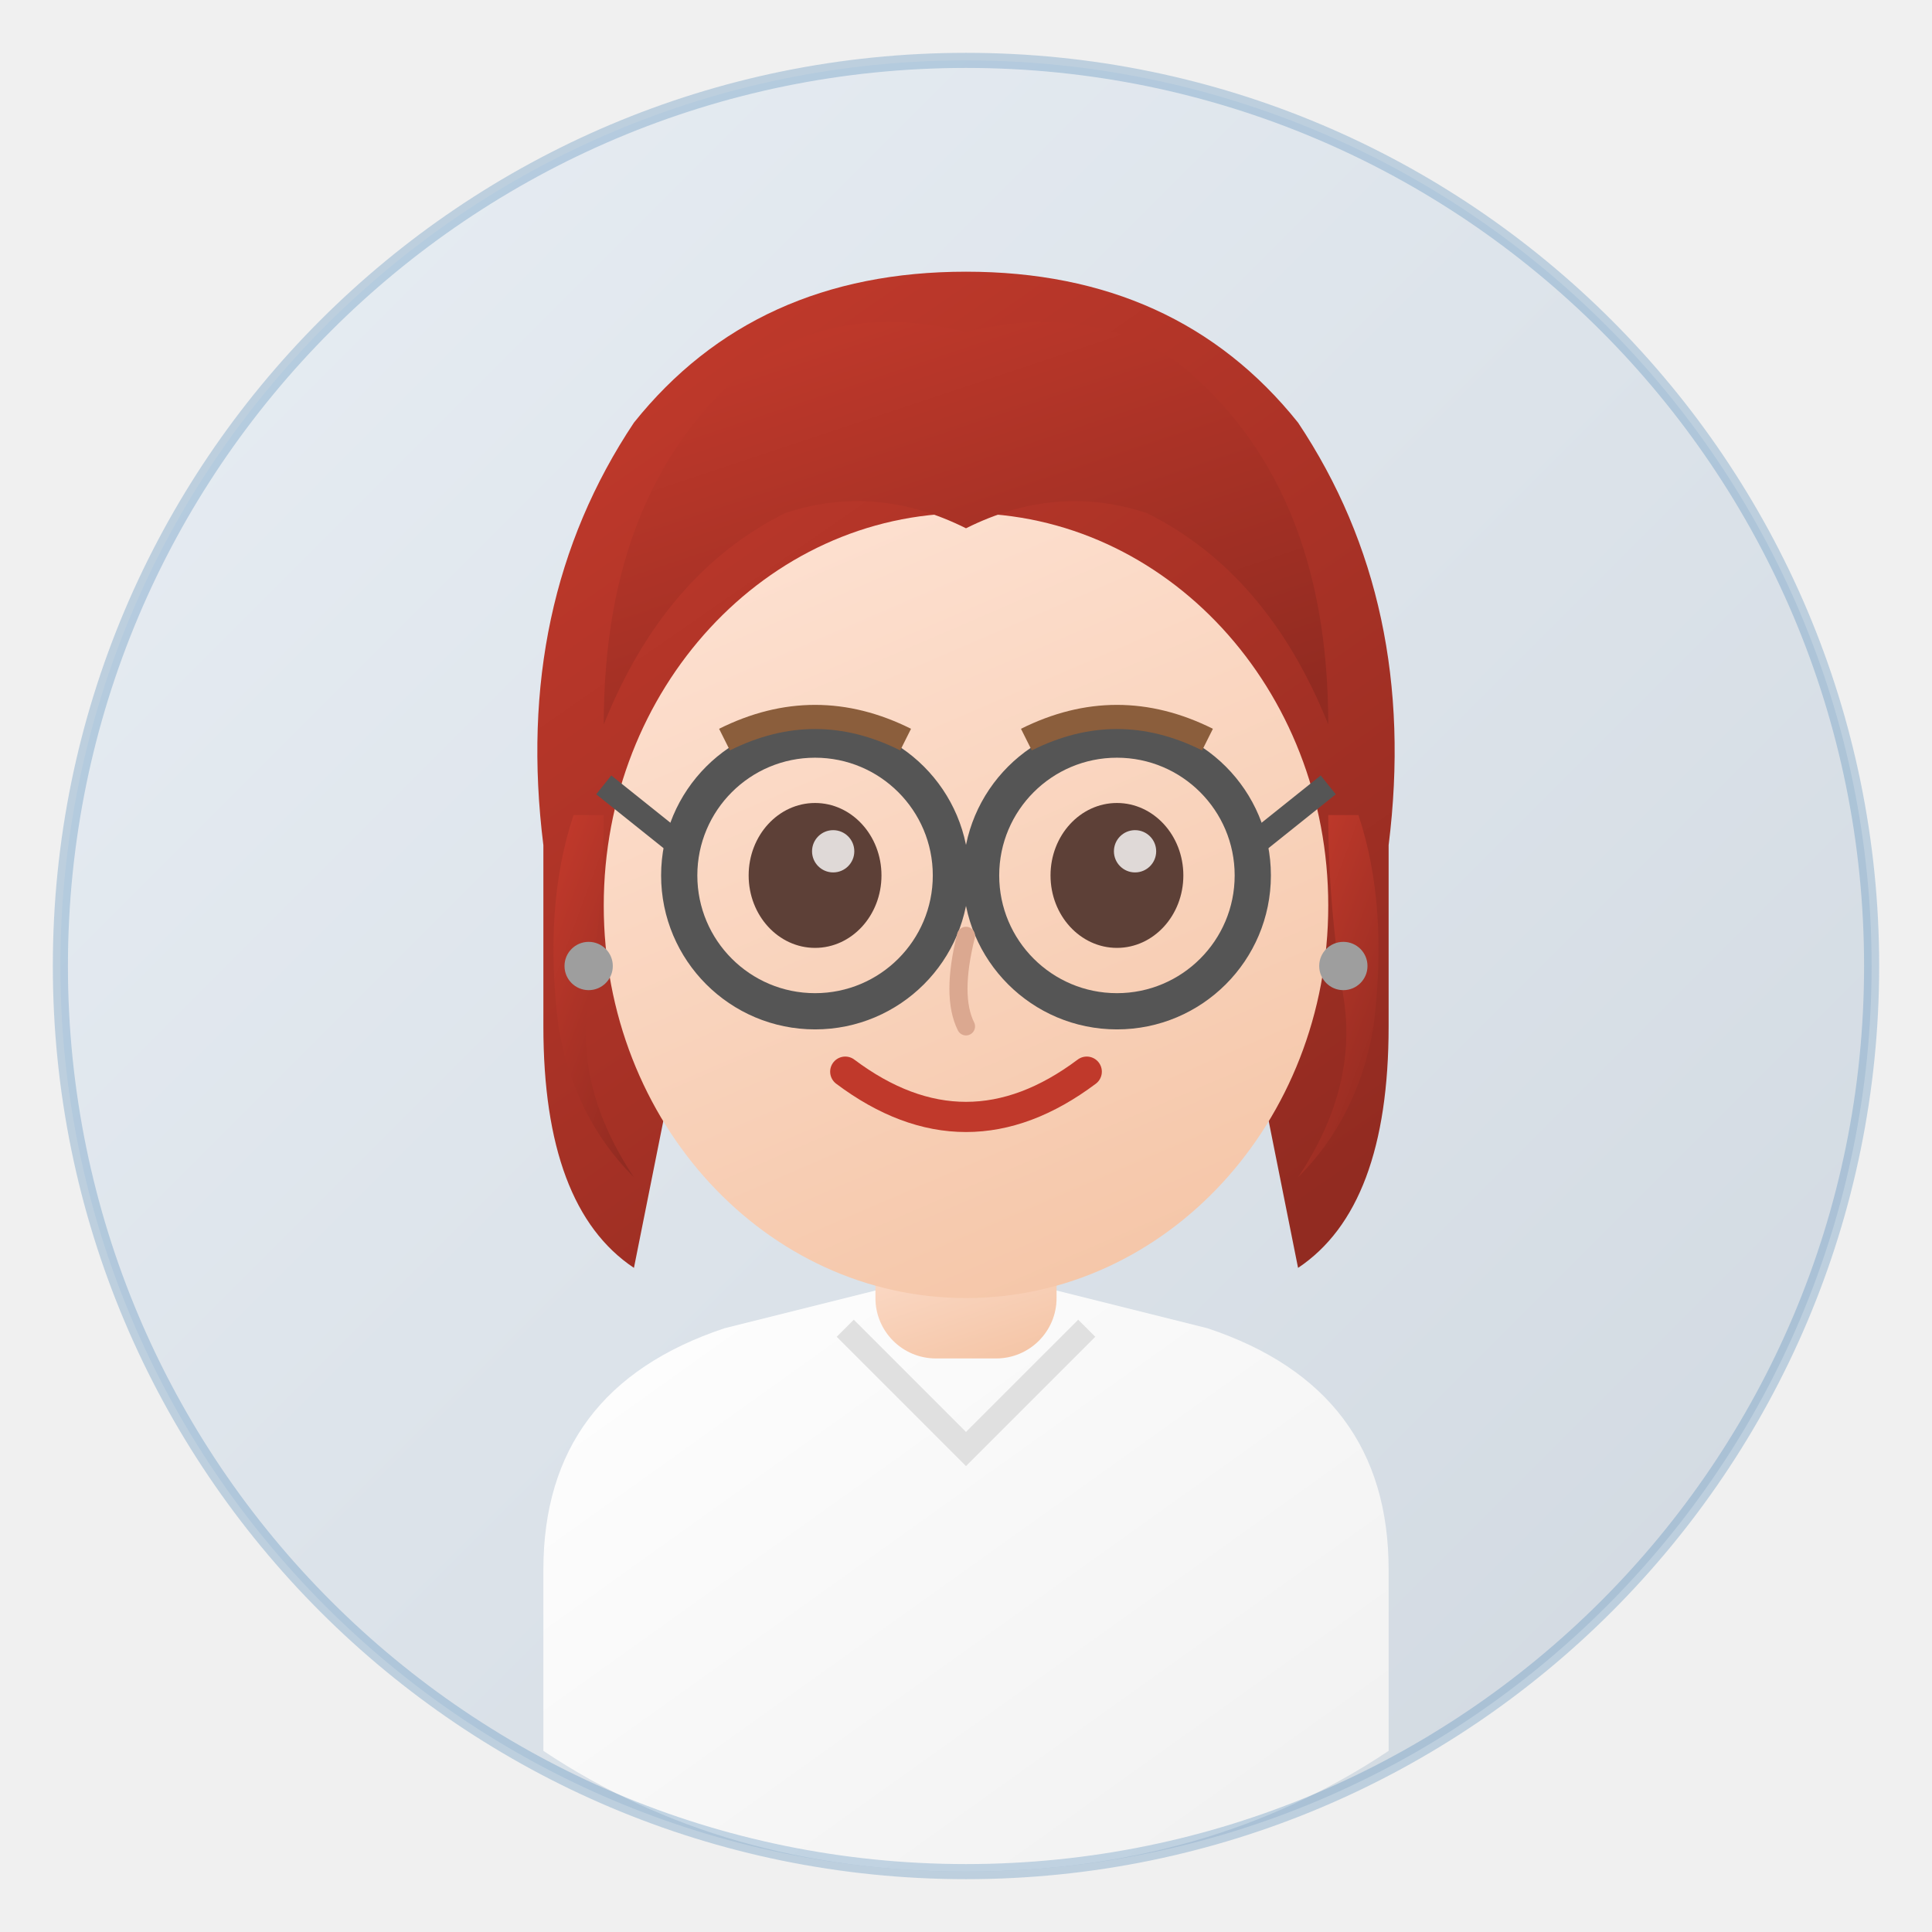
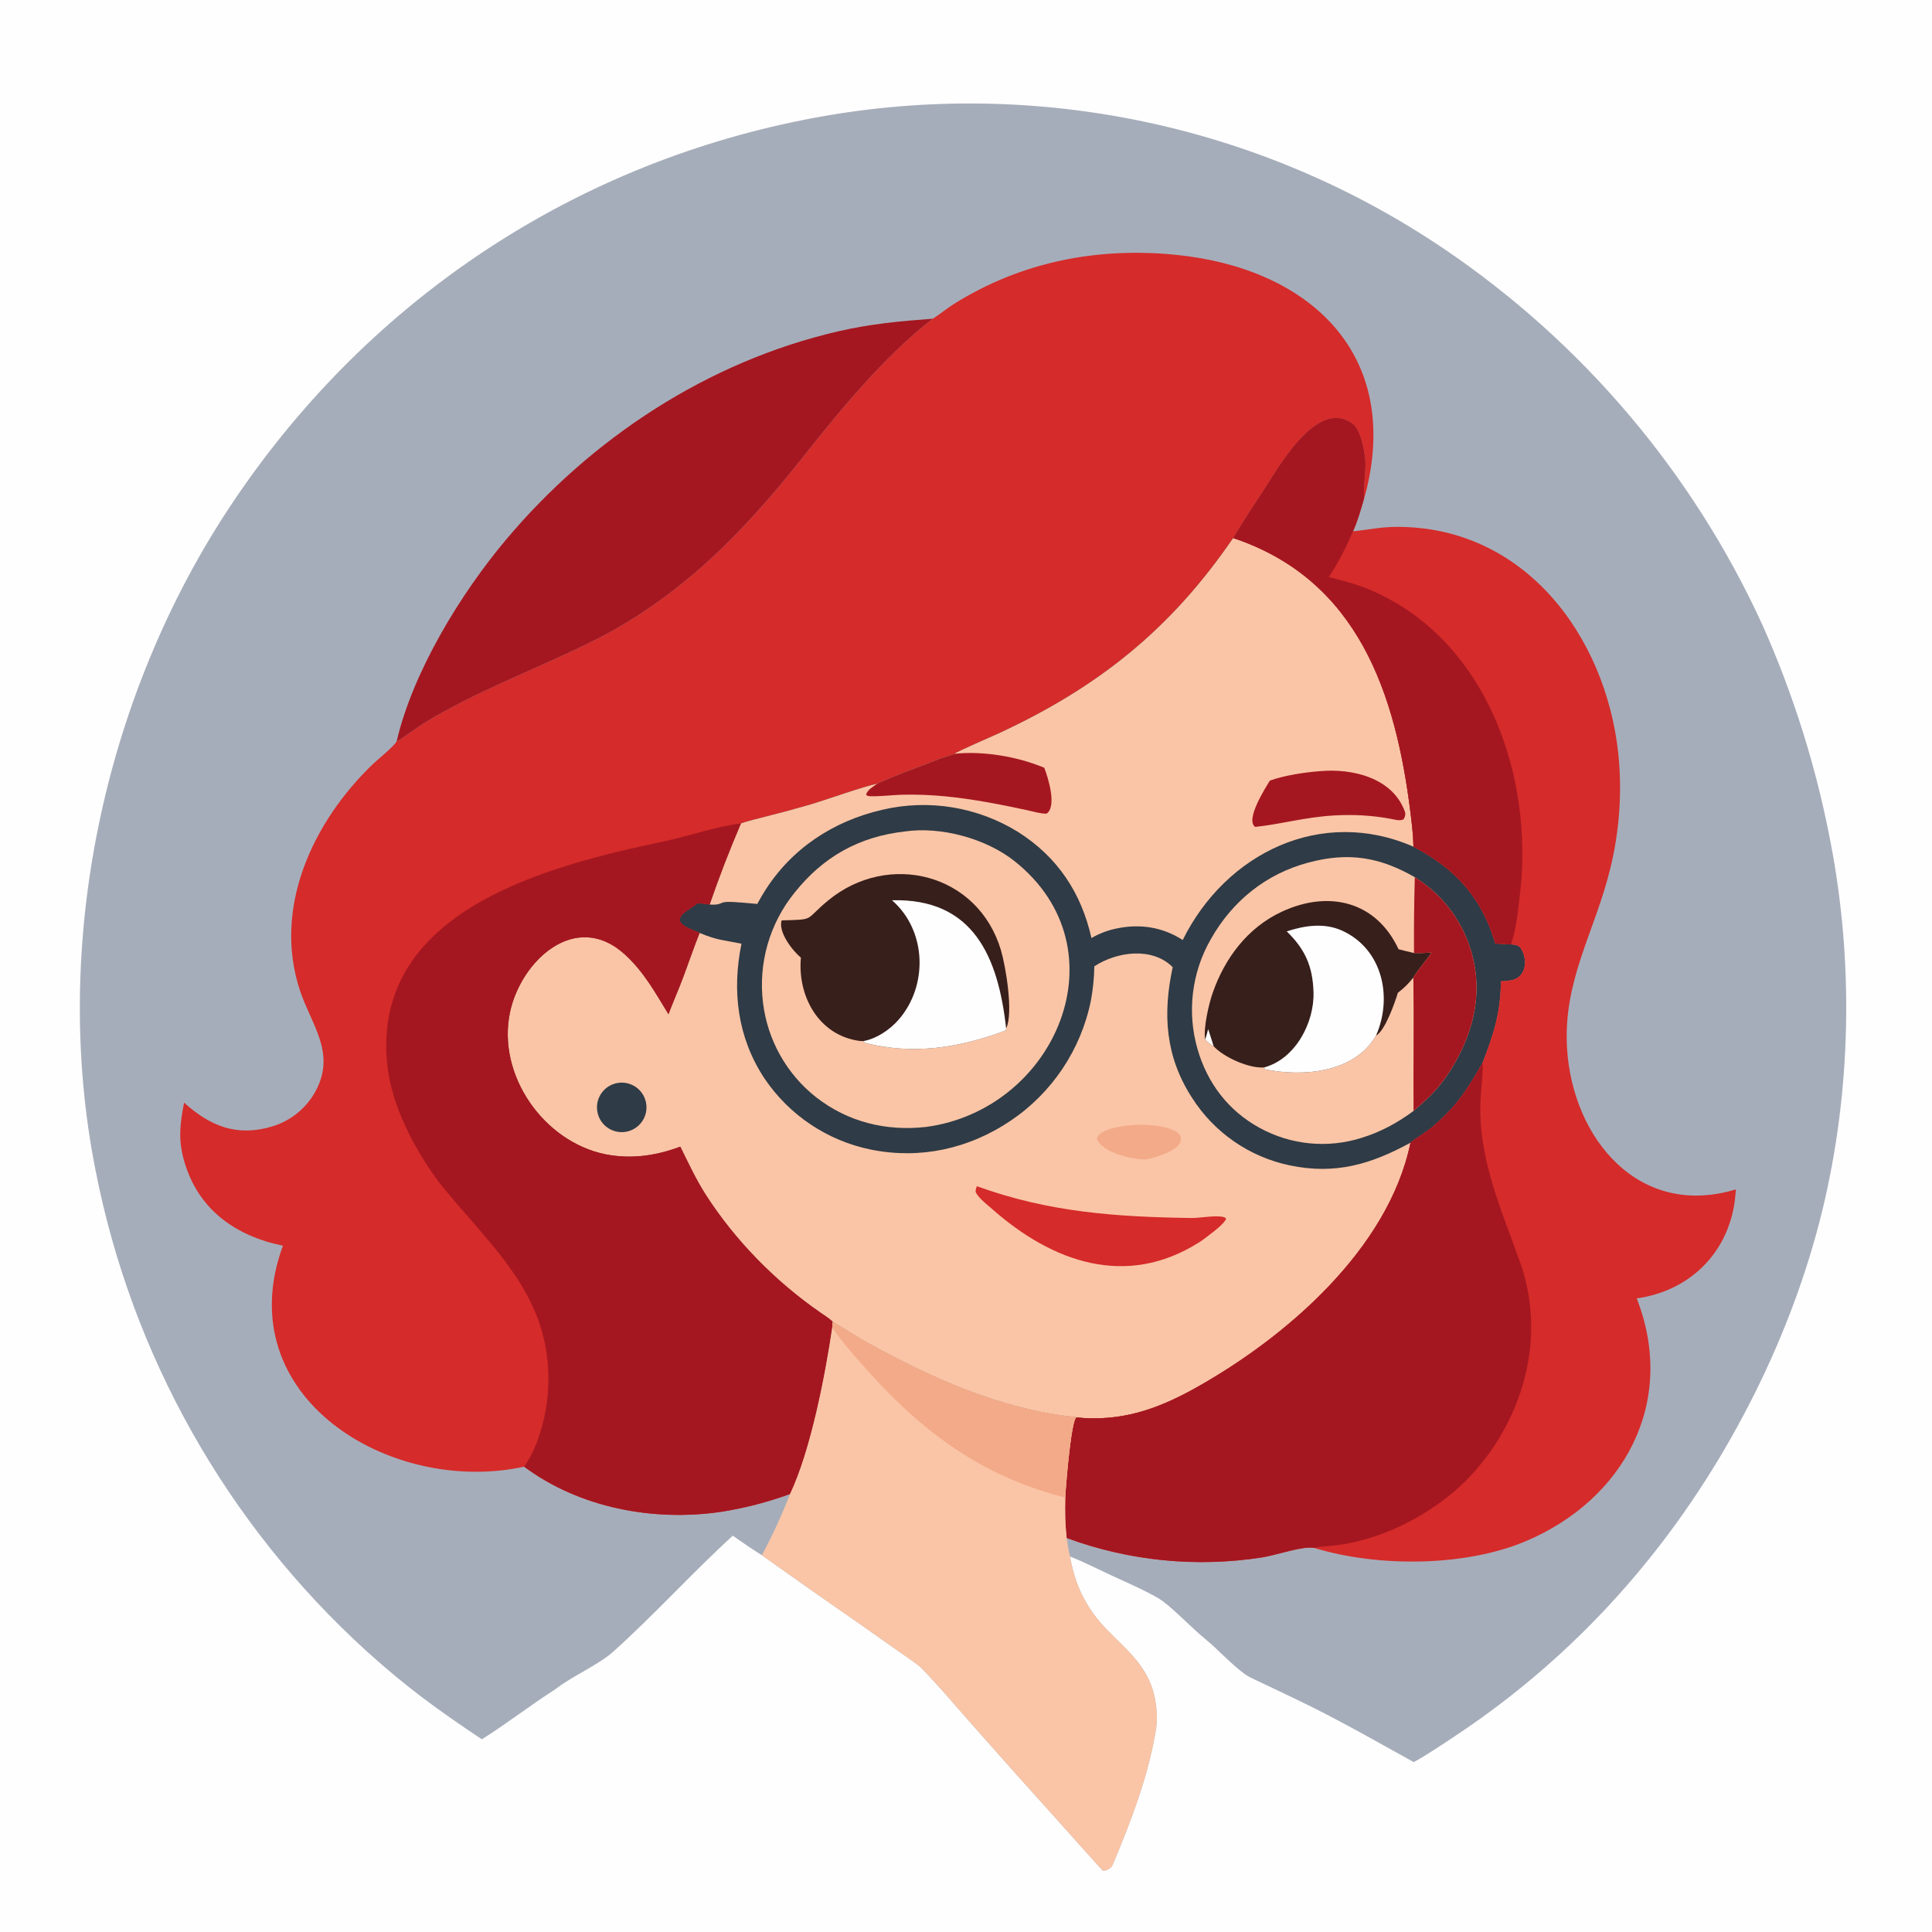
- <svg xmlns="http://www.w3.org/2000/svg" viewBox="0 0 64 64" width="64" height="64">
-   <defs>
-     <linearGradient id="bg" x1="0%" y1="0%" x2="100%" y2="100%">
-       <stop offset="0%" stop-color="#e8eef4" />
-       <stop offset="100%" stop-color="#d0d8e0" />
-     </linearGradient>
-     <linearGradient id="hair" x1="20%" y1="0%" x2="80%" y2="100%">
-       <stop offset="0%" stop-color="#c0392b" />
-       <stop offset="100%" stop-color="#922b21" />
-     </linearGradient>
-     <linearGradient id="skin" x1="30%" y1="0%" x2="70%" y2="100%">
-       <stop offset="0%" stop-color="#fde0d0" />
-       <stop offset="100%" stop-color="#f5c6a8" />
-     </linearGradient>
-     <linearGradient id="shirt" x1="0%" y1="0%" x2="100%" y2="100%">
-       <stop offset="0%" stop-color="#ffffff" />
-       <stop offset="100%" stop-color="#f0f0f0" />
-     </linearGradient>
-   </defs>
-   <style>
-     @keyframes blink {
-       0%, 94%, 100% { transform: scaleY(1); }
-       96% { transform: scaleY(0.1); }
-     }
-     @keyframes headBob {
-       0%, 100% { transform: translateY(0) rotate(0deg); }
-       25% { transform: translateY(-0.3px) rotate(-0.5deg); }
-       75% { transform: translateY(0.3px) rotate(0.5deg); }
-     }
-     @keyframes smileWiden {
-       0%, 80%, 100% { d: path("M 28 35.5 Q 32 38 36 35.5"); }
-       90% { d: path("M 27 35.5 Q 32 39 37 35.5"); }
-     }
-     @keyframes glintMove {
-       0%, 100% { opacity: 0.8; cx: 27.6; }
-       50% { opacity: 1; cx: 28; }
-     }
-     .eye-group { animation: blink 4s ease-in-out infinite; transform-origin: center; }
-     .head-group { animation: headBob 6s ease-in-out infinite; transform-origin: 32px 30px; }
-     .eye-glint-l { animation: glintMove 3s ease-in-out infinite; }
-     .eye-glint-r { animation: glintMove 3s ease-in-out infinite; }
-   </style>
-   <circle cx="32" cy="32" r="30" fill="url(#bg)" />
-   <path d="M 18 52 Q 18 46 24 44 L 32 42 L 40 44 Q 46 46 46 52 L 46 58 Q 40 62 32 62 Q 24 62 18 58 Z" fill="url(#shirt)" />
-   <path d="M 28 44 L 32 48 L 36 44" stroke="#e0e0e0" stroke-width="0.8" fill="none" />
-   <rect x="29" y="40" width="6" height="5" rx="2" fill="url(#skin)" />
-   <g class="head-group">
-     <path d="M 18 28 Q 17 20 21 14 Q 25 9 32 9 Q 39 9 43 14 Q 47 20 46 28 L 46 34 Q 46 40 43 42 L 42 37 Q 43 34 42 32 L 22 32 Q 21 34 22 37 L 21 42 Q 18 40 18 34 Z" fill="url(#hair)" />
-     <ellipse cx="32" cy="30" rx="12" ry="13" fill="url(#skin)" />
-     <path d="M 20 24 Q 20 16 25 12 Q 28 10 32 11 Q 36 10 39 12 Q 44 16 44 24 Q 42 19 38 17 Q 35 16 32 17.5 Q 29 16 26 17 Q 22 19 20 24 Z" fill="url(#hair)" />
-     <path d="M 19 27 Q 18 30 18.5 34 Q 19 37 21 39 Q 19 36 19.5 33 Q 20 30 20 27 Z" fill="url(#hair)" />
-     <path d="M 45 27 Q 46 30 45.5 34 Q 45 37 43 39 Q 45 36 44.5 33 Q 44 30 44 27 Z" fill="url(#hair)" />
-     <circle cx="27" cy="29" r="4.5" stroke="#555" stroke-width="1.2" fill="none" />
-     <circle cx="37" cy="29" r="4.5" stroke="#555" stroke-width="1.2" fill="none" />
-     <line x1="31.5" y1="28.5" x2="32.5" y2="28.5" stroke="#555" stroke-width="1" />
-     <line x1="22.5" y1="28" x2="20" y2="26" stroke="#555" stroke-width="0.8" />
-     <line x1="41.5" y1="28" x2="44" y2="26" stroke="#555" stroke-width="0.8" />
-     <g class="eye-group" style="transform-origin: 27px 29px">
-       <ellipse cx="27" cy="29" rx="2.2" ry="2.4" fill="#5d4037" />
-       <circle class="eye-glint-l" cx="27.6" cy="28.2" r="0.7" fill="white" opacity="0.8" />
-     </g>
-     <g class="eye-group" style="transform-origin: 37px 29px">
-       <ellipse cx="37" cy="29" rx="2.2" ry="2.4" fill="#5d4037" />
-       <circle class="eye-glint-r" cx="37.6" cy="28.2" r="0.7" fill="white" opacity="0.8" />
-     </g>
-     <path d="M 24 24.5 Q 27 23 30 24.5" stroke="#8b5e3c" stroke-width="0.8" fill="none" />
-     <path d="M 34 24.5 Q 37 23 40 24.5" stroke="#8b5e3c" stroke-width="0.8" fill="none" />
-     <path d="M 32 31 Q 31.5 33 32 34" stroke="#dba890" stroke-width="0.6" fill="none" stroke-linecap="round" />
-     <path d="M 28 35.5 Q 32 38.5 36 35.5" stroke="#c0392b" stroke-width="1" stroke-linecap="round" fill="none">
-       <animate attributeName="d" values="M 28 35.5 Q 32 38 36 35.5;M 27 35.5 Q 32 39 37 35.5;M 28 35.5 Q 32 38 36 35.5" dur="5s" repeatCount="indefinite" />
-     </path>
-     <circle cx="19.5" cy="32" r="0.8" fill="#9e9e9e" />
-     <circle cx="44.5" cy="32" r="0.8" fill="#9e9e9e" />
+ <svg xmlns="http://www.w3.org/2000/svg" version="1.1" style="display: block;" viewBox="0 0 2048 2048" width="1536" height="1536" preserveAspectRatio="none">
+   <path transform="translate(0,0)" fill="rgb(254,254,254)" d="M 0 0 L 2048 0 L 2048 2048 L 0 2048 L 0 0 z" />
+   <path transform="translate(0,0)" fill="rgb(166,173,186)" d="M 510.765 1843.75 C 463.803 1812.35 431.2 1788.82 388.356 1750.1 C 240.331 1615.47 139.641 1436.72 101.218 1240.35 C 54.027 1002.51 109.478 740.133 243.233 537.817 C 384.769 323.733 600.926 176.4 853.738 126.715 C 1088.94 80.244 1332.96 129.775 1531.43 264.274 C 1678.03 363.682 1794.55 501.411 1868.28 662.46 C 1901.12 736.111 1925.33 813.314 1940.42 892.53 C 1965.15 1020.22 1962.43 1156.95 1931.74 1283.18 C 1899.6 1415.37 1832.6 1548 1747.18 1653.67 C 1688.8 1726.24 1619.52 1789.33 1541.82 1840.69 C 1529.89 1848.6 1511.12 1861.28 1498.59 1867.91 C 1463.42 1848.44 1426.76 1827.5 1390.92 1809.62 C 1375.82 1802.21 1360.68 1794.91 1345.49 1787.7 C 1339.4 1784.79 1324.76 1778.34 1319.9 1774.88 C 1305.91 1764.93 1291.19 1748.47 1277.75 1737.54 C 1263.65 1726.08 1246.16 1707.38 1232.27 1697.12 C 1222.2 1689.69 1193.57 1677.07 1181.28 1671.45 C 1168.94 1665.8 1146.58 1654.6 1134.42 1650.06 C 1134.89 1656.24 1139.03 1670.84 1141.25 1676.92 C 1146.9 1692.5 1155.32 1706.93 1166.09 1719.52 C 1185.41 1742.12 1211.66 1758.78 1221.8 1790.73 C 1225.47 1802.31 1227.55 1819.39 1225.56 1832.14 C 1217.59 1882.05 1198.86 1930.88 1179.27 1977.24 C 1177.54 1981.32 1170.03 1984.18 1168.48 1982.48 C 1152.49 1964.9 1136.67 1946.96 1120.75 1929.24 C 1089.47 1894.6 1058.39 1859.78 1027.51 1824.78 C 1011.08 1806.12 993.628 1785.29 976.228 1767.73 C 972.715 1764.18 956.015 1752.91 951.287 1749.59 L 915.015 1724.02 C 879.057 1699.11 843.252 1673.98 807.601 1648.63 C 796.797 1641.85 787.211 1635.21 776.765 1627.9 C 734.512 1666.51 692.764 1712.59 649.854 1751.02 C 634.097 1765.12 606.095 1776.93 589.053 1790.47 C 562.877 1807.09 536.438 1827.69 510.765 1843.75 z" />
+   <path transform="translate(0,0)" fill="rgb(213,43,42)" d="M 988.891 337.816 C 996.679 332.873 1003.77 326.839 1011.5 322.018 C 1083.24 277.266 1163.74 261.762 1247.19 270.202 C 1384.97 284.138 1483.72 371.731 1448.82 517.982 C 1447.98 521.431 1447.03 524.856 1446 528.253 C 1445 516.298 1447.7 502.113 1447.37 490.523 C 1447.05 479.503 1442.5 455.215 1433.52 448.887 C 1394.55 421.438 1353.3 499.164 1336.3 524.545 C 1325.86 540.142 1315.89 555.799 1307.2 570.324 C 1439.97 614.651 1479.63 735.534 1495.26 861.988 C 1496.65 873.207 1498.2 886.306 1498.34 897.541 C 1540.61 919.581 1569.15 949.333 1583.73 995.779 C 1584.18 997.229 1584.63 998.683 1585.06 1000.14 C 1590.17 1000.48 1596.8 1001.08 1601.78 1001.1 C 1605.69 1001.52 1609.75 1001.67 1612.08 1005.24 C 1618.48 1015.06 1618.77 1031.02 1607.29 1037.29 C 1602.82 1039.72 1596.03 1039.8 1591.03 1040.23 C 1590.52 1074.28 1583.44 1095.78 1571.54 1126.72 C 1555.96 1154.21 1543.77 1173.18 1518.78 1194.28 C 1512.78 1199.35 1499.2 1207.74 1495.2 1211.3 C 1472 1324.02 1363.02 1418.12 1266.3 1471.89 C 1225.94 1494.33 1187.68 1507.29 1140.77 1502.55 C 1139.65 1501.95 1140.46 1502.25 1138.95 1502.09 C 1061.63 1494.01 987.641 1460.89 920.24 1423.68 C 906.73 1416.23 895.485 1408.46 882.711 1401.08 L 882.291 1406.84 C 874.857 1457.24 859.544 1537.21 837.52 1583.67 C 813.874 1592.32 789.442 1598.64 764.569 1602.55 C 692.768 1613.19 614.502 1598.49 555.602 1554.75 C 413.431 1585.67 241.388 1480.26 299.902 1320.5 C 248.937 1309.99 209.303 1281.56 194.869 1229.54 C 188.771 1207.56 190.909 1190.68 195.14 1168.87 C 222.749 1193.73 251.076 1205.3 288.306 1194.13 C 308.251 1188.22 324.993 1174.56 334.784 1156.2 C 356.173 1115.95 330.251 1086.73 318.131 1050.44 C 288.667 962.229 331.853 870.675 395.55 809.714 C 400.645 804.837 417.585 791.292 420.459 785.866 C 423.144 785.35 443.536 770.248 448.091 767.439 C 504.535 732.631 566.886 710.093 626.334 680.682 C 719.025 634.824 786.297 566.475 849.887 486.184 C 889.872 435.698 937.578 377.318 988.891 337.816 z" />
+   <path transform="translate(0,0)" fill="rgb(47,59,70)" d="M 1307.2 570.324 C 1439.97 614.651 1479.63 735.534 1495.26 861.988 C 1496.65 873.207 1498.2 886.306 1498.34 897.541 C 1540.61 919.581 1569.15 949.333 1583.73 995.779 C 1584.18 997.229 1584.63 998.683 1585.06 1000.14 C 1590.17 1000.48 1596.8 1001.08 1601.78 1001.1 C 1605.69 1001.52 1609.75 1001.67 1612.08 1005.24 C 1618.48 1015.06 1618.77 1031.02 1607.29 1037.29 C 1602.82 1039.72 1596.03 1039.8 1591.03 1040.23 C 1590.52 1074.28 1583.44 1095.78 1571.54 1126.72 C 1555.96 1154.21 1543.77 1173.18 1518.78 1194.28 C 1512.78 1199.35 1499.2 1207.74 1495.2 1211.3 C 1472 1324.02 1363.02 1418.12 1266.3 1471.89 C 1225.94 1494.33 1187.68 1507.29 1140.77 1502.55 C 1139.65 1501.95 1140.46 1502.25 1138.95 1502.09 C 1061.63 1494.01 987.641 1460.89 920.24 1423.68 C 906.73 1416.23 895.485 1408.46 882.711 1401.08 C 878.886 1397.4 873.975 1394.38 869.569 1391.33 C 821.97 1358.41 779.011 1314.77 747.797 1265.94 C 737.817 1250.33 729.354 1232.18 721.152 1215.51 C 695.49 1225.1 669.167 1229.01 641.859 1223.6 C 576.172 1210.27 526.721 1139.49 540.576 1073.28 C 552.041 1018.5 610.12 964.468 662.033 1011.47 C 682.495 1030 694.348 1051.89 708.594 1075.08 C 713.462 1062.27 719.062 1049.56 723.942 1036.63 C 729.898 1020.85 735.35 1004.52 741.615 988.931 C 731.15 983.937 708.363 978.539 728.996 964.793 C 732.579 962.406 736.2 959.907 739.762 957.472 C 744.307 957.761 747.723 958.179 752.234 958.841 C 762.232 929.814 773.291 901.164 785.389 872.949 C 791.683 870.464 805.407 867.241 812.418 865.437 C 827.758 861.582 843.028 857.453 858.222 853.054 C 874.296 848.34 915.905 833.455 929.973 830.731 C 949.638 821.256 975.035 812.876 995.513 804.49 C 1000.93 802.273 1007.06 801.014 1011.78 799.05 C 1013.88 796.914 1052.65 780.164 1058.22 777.587 C 1164.54 728.389 1241.19 666.852 1307.2 570.324 z" />
+   <path transform="translate(0,0)" fill="rgb(250,197,166)" d="M 741.615 988.931 C 760.736 996.945 766.499 996.295 785.986 1000.43 C 775.769 1050.5 781.722 1099.74 810.292 1143.09 C 836.514 1182.06 876.995 1209.17 923.015 1218.58 C 975.221 1229.21 1026.96 1217.81 1070.99 1188.22 C 1115.17 1158.61 1145.87 1112.75 1156.4 1060.61 C 1158.62 1048.65 1159.84 1036.52 1160.03 1024.35 C 1183.74 1008.76 1221.45 1003.42 1243.11 1025.27 C 1232.41 1074.86 1235.23 1119.84 1263.62 1163.73 C 1287.07 1200.56 1324.37 1226.37 1367.1 1235.32 C 1415.32 1245.45 1453.17 1234.29 1495.2 1211.3 C 1472 1324.02 1363.02 1418.12 1266.3 1471.89 C 1225.94 1494.33 1187.68 1507.29 1140.77 1502.55 C 1139.65 1501.95 1140.46 1502.25 1138.95 1502.09 C 1061.63 1494.01 987.641 1460.89 920.24 1423.68 C 906.73 1416.23 895.485 1408.46 882.711 1401.08 C 878.886 1397.4 873.975 1394.38 869.569 1391.33 C 821.97 1358.41 779.011 1314.77 747.797 1265.94 C 737.817 1250.33 729.354 1232.18 721.152 1215.51 C 695.49 1225.1 669.167 1229.01 641.859 1223.6 C 576.172 1210.27 526.721 1139.49 540.576 1073.28 C 552.041 1018.5 610.12 964.468 662.033 1011.47 C 682.495 1030 694.348 1051.89 708.594 1075.08 C 713.462 1062.27 719.062 1049.56 723.942 1036.63 C 729.898 1020.85 735.35 1004.52 741.615 988.931 z" />
+   <path transform="translate(0,0)" fill="rgb(213,43,42)" d="M 1035.5 1257.42 C 1111.54 1285.01 1183.25 1290.06 1263.98 1291.14 C 1272.03 1291.24 1293.81 1287.03 1299.45 1291.26 L 1299.39 1292.97 C 1294.83 1300.04 1281.47 1309.38 1274.34 1314.81 C 1273.24 1315.56 1272.13 1316.3 1271.01 1317 C 1193.58 1365.94 1115.51 1337.82 1052.04 1281.9 C 1046.19 1276.74 1039.4 1271.79 1035.03 1265.16 C 1033.29 1262.53 1034.69 1260.11 1035.5 1257.42 z" />
+   <path transform="translate(0,0)" fill="rgb(243,170,136)" d="M 1202.67 1192.44 C 1213.37 1191.51 1247.94 1193.38 1251.58 1205.15 C 1255.76 1218.67 1223.73 1227.41 1215.02 1229.04 C 1200.69 1229.55 1168.23 1221.76 1162.81 1207.41 C 1164.6 1195.81 1193.07 1193.22 1202.67 1192.44 z" />
+   <path transform="translate(0,0)" fill="rgb(47,59,70)" d="M 652.166 1148.55 C 666.237 1144.72 680.734 1153.1 684.44 1167.21 C 688.146 1181.31 679.64 1195.73 665.502 1199.31 C 651.541 1202.85 637.339 1194.47 633.68 1180.54 C 630.02 1166.61 638.27 1152.34 652.166 1148.55 z" />
+   <path transform="translate(0,0)" fill="rgb(250,197,166)" d="M 1307.2 570.324 C 1439.97 614.651 1479.63 735.534 1495.26 861.988 C 1496.65 873.207 1498.2 886.306 1498.34 897.541 C 1400.69 854.865 1299.54 904.106 1253.73 996.437 C 1232.13 982.592 1208.12 978.953 1183.02 984.352 C 1173.86 986.309 1165.07 989.687 1156.96 994.364 C 1146.31 946.613 1121.1 908.499 1079.44 882.06 C 1036.44 855.345 984.584 846.83 935.303 858.391 C 883.247 870.339 838.592 899.708 810.176 945.365 C 807.574 949.57 805.099 953.852 802.756 958.207 C 794.161 957.563 778.819 955.779 770.949 956.072 C 762.045 956.404 765.541 959.695 752.234 958.841 C 762.232 929.814 773.291 901.164 785.389 872.949 C 791.683 870.464 805.407 867.241 812.418 865.437 C 827.758 861.582 843.028 857.453 858.222 853.054 C 874.296 848.34 915.905 833.455 929.973 830.731 C 949.638 821.256 975.035 812.876 995.513 804.49 C 1000.93 802.273 1007.06 801.014 1011.78 799.05 C 1013.88 796.914 1052.65 780.164 1058.22 777.587 C 1164.54 728.389 1241.19 666.852 1307.2 570.324 z" />
+   <path transform="translate(0,0)" fill="rgb(165,23,32)" d="M 1011.78 799.05 C 1042.11 795.817 1078.85 801.971 1106.97 813.892 C 1110.99 824.031 1120.6 854.931 1109.42 862.506 C 1102.91 862.631 1095.28 860.223 1088.86 858.843 C 1060.2 852.672 1030.83 846.938 1001.65 844.106 C 986.296 842.629 970.863 842.079 955.439 842.457 C 946.911 842.682 926.015 845.009 919.596 843.699 L 918.121 842.254 C 919.376 837.365 925.811 833.617 929.973 830.731 C 949.638 821.256 975.035 812.876 995.513 804.49 C 1000.93 802.273 1007.06 801.014 1011.78 799.05 z" />
+   <path transform="translate(0,0)" fill="rgb(165,23,32)" d="M 1399.74 817.424 C 1433.63 814.459 1476.13 824.421 1489.17 860.167 C 1490.27 863.176 1489.44 865.965 1487.79 868.53 C 1483.92 870.531 1478.75 868.832 1474.23 867.993 C 1454.16 864.273 1434.78 863.252 1414.43 864.408 C 1382.9 866.215 1359.32 873.471 1330.56 876.563 C 1319.67 869.295 1341.32 835.302 1346.1 827.503 C 1361.96 821.789 1383.03 818.659 1399.74 817.424 z" />
+   <path transform="translate(0,0)" fill="rgb(250,197,166)" d="M 959.159 881.387 C 997.458 875.841 1045.31 888.919 1075.39 912.794 C 1192.48 1005.74 1119.06 1176.47 981.344 1194.64 C 939.058 1199.27 898.967 1189.45 865.071 1163.12 C 833.819 1138.47 813.595 1102.45 808.819 1062.93 C 803.673 1021.13 815.741 979.024 842.253 946.291 C 872.669 908.101 910.662 886.895 959.159 881.387 z" />
+   <g id="eye-left-open">
+     <path transform="translate(0,0)" fill="rgb(55,31,28)" d="M 848.992 1015.16 C 839.99 1007.68 824.645 987.898 828.594 975.643 C 865.055 974.64 852.076 975.759 877.934 954.471 C 941.721 901.957 1036.83 925.752 1061.04 1007.24 C 1066.15 1024.44 1074.49 1074.38 1066.54 1090.09 L 1066.31 1092.26 C 1017.39 1110.73 968.066 1118.6 916.674 1105.43 C 915.407 1103.68 915.501 1104.17 915.517 1103.54 C 914.187 1103.59 912.932 1103.64 911.606 1103.47 C 867.92 1097.88 845.209 1055.95 848.992 1015.16 z" />
+     <path transform="translate(0,0)" fill="rgb(254,254,254)" d="M 945.547 954.309 C 1032.13 952.057 1058.15 1014.8 1066.54 1090.09 L 1066.31 1092.26 C 1017.39 1110.73 968.066 1118.6 916.674 1105.43 C 915.407 1103.68 915.501 1104.17 915.517 1103.54 C 929.193 1101.02 943.04 1091.67 952.14 1081.39 C 984.165 1045.24 982.443 986.361 945.547 954.309 z" />
+     <animate attributeName="opacity" values="1;1;0;0;0;1;1" keyTimes="0;0.70;0.75;0.80;0.85;0.90;1" dur="3s" repeatCount="indefinite" calcMode="discrete" />
  </g>
-   <circle cx="32" cy="32" r="30" stroke="#4682b4" stroke-width="0.5" fill="none" opacity="0.3" />
+   <g id="eye-left-half" opacity="0">
+     <path transform="translate(0,0)" fill="rgb(50,34,34)" d="M 861.934 1026.26 C 868.594 1027.65 881.888 1038.5 888.914 1042.63 C 910.163 1055.18 933.694 1063.39 958.142 1066.78 C 983.402 1070.5 1004.97 1070.32 1030.03 1065.31 C 1038.74 1063.57 1066.59 1056.82 1071.64 1065.55 C 1068.24 1072.32 1043.92 1080.84 1036.1 1083.99 C 994.809 1100.36 953.251 1102.85 910.332 1090.18 C 893.83 1085.31 881.088 1079.09 870.716 1065.02 C 860.836 1063.24 832.291 1056.93 829.864 1045.8 C 832.509 1040.45 843.646 1041.05 849.936 1040.17 C 857.449 1033.43 856.548 1031.13 861.934 1026.26 z" />
+     <animate attributeName="opacity" values="0;0;1;0;1;0;0" keyTimes="0;0.70;0.75;0.80;0.85;0.90;1" dur="3s" repeatCount="indefinite" calcMode="discrete" />
+   </g>
+   <g id="eye-left-closed" opacity="0">
+     <path transform="translate(0,0)" fill="rgb(41,24,22)" d="M 819.475 985.004 C 818.897 980.259 825.252 971.137 827.901 966.765 C 856.887 1008.1 891.265 1045.78 943.46 1055.11 C 962.123 1058.45 983.162 1057.18 1001.91 1055.09 C 1019.32 1053.16 1036.62 1047.84 1054.02 1045.77 C 1057.45 1045.36 1065.32 1046.12 1067.24 1049.77 C 1072.01 1059.79 1054.94 1069.82 1047.9 1073.32 C 1009.09 1092.61 963.471 1107.6 920.469 1093.59 C 880.77 1080.98 850.472 1049.6 831.802 1013.58 C 827.091 1004.33 822.973 994.782 819.475 985.004 z" />
+     <animate attributeName="opacity" values="0;0;0;1;0;0;0" keyTimes="0;0.70;0.75;0.80;0.85;0.90;1" dur="3s" repeatCount="indefinite" calcMode="discrete" />
+   </g>
+   <path transform="translate(0,0)" fill="rgb(250,197,166)" d="M 1498.41 1177.63 C 1481.49 1190.25 1463.22 1200.12 1442.97 1206.28 C 1407.16 1217.53 1368.32 1213.69 1335.39 1195.67 C 1302.19 1177.59 1279.82 1148.19 1269.42 1112.09 C 1258.13 1072.91 1263.23 1030.83 1283.56 995.491 C 1306.31 955.136 1342.15 926.242 1387.05 914.327 C 1429.44 903.075 1462.38 908.395 1499.75 929.887 C 1531.36 949.458 1553.73 980.94 1561.83 1017.22 C 1571.3 1058.68 1559.97 1098.9 1537.69 1134.29 C 1525.94 1152.96 1515.12 1163.34 1498.41 1177.63 z" />
+   <g id="eye-right-open">
+     <path transform="translate(0,0)" fill="rgb(55,31,28)" d="M 1277.46 1102.03 C 1275.54 1089.73 1281.22 1064.92 1285.36 1052.91 C 1298.24 1015.71 1322.48 983.286 1358.84 966.404 C 1408.48 943.354 1458.74 955.243 1482.53 1006.22 C 1487.84 1007.65 1493.51 1008.93 1498.89 1010.23 C 1505.6 1010.52 1510.81 1010.18 1517.5 1009.78 C 1513.04 1016.58 1501.11 1030.6 1498.24 1036.27 C 1492.15 1043.55 1489.34 1046.5 1481.76 1052.44 C 1479.02 1061.92 1467.96 1093.39 1458.67 1097.65 C 1435.94 1137.23 1381.56 1141.69 1341.51 1133.61 C 1340.07 1132.01 1340.31 1132.81 1340.12 1131.5 C 1324.26 1132.86 1297.34 1120.83 1286.57 1109.14 C 1283.27 1107.49 1280.27 1104.51 1277.46 1102.03 z" />
+     <path transform="translate(0,0)" fill="rgb(254,254,254)" d="M 1364.01 987.295 C 1383.2 980.977 1404.18 977.964 1423.01 986.663 C 1465.85 1006.45 1476.35 1057.59 1458.67 1097.65 C 1435.94 1137.23 1381.56 1141.69 1341.51 1133.61 C 1340.07 1132.01 1340.31 1132.81 1340.12 1131.5 C 1373.19 1122.53 1393.46 1083.95 1392.37 1051.49 C 1391.45 1023.98 1383.34 1006.15 1364.01 987.295 z" />
+     <path transform="translate(0,0)" fill="rgb(254,254,254)" d="M 1277.46 1102.03 C 1278.76 1098.06 1279.77 1094.94 1280.74 1090.88 L 1286.57 1109.14 C 1283.27 1107.49 1280.27 1104.51 1277.46 1102.03 z" />
+     <animate attributeName="opacity" values="1;1;0;0;0;1;1" keyTimes="0;0.70;0.75;0.80;0.85;0.90;1" dur="3s" repeatCount="indefinite" calcMode="discrete" />
+   </g>
+   <g id="eye-right-half" opacity="0">
+     <path transform="translate(0,0)" fill="rgb(50,34,34)" d="M 1280.86 1079.15 C 1290.33 1074.48 1335.65 1092.52 1350.69 1094.45 C 1364.12 1096.17 1372.06 1098.37 1387.36 1098.36 C 1407.58 1098.35 1427.47 1093.22 1445.16 1083.42 C 1452 1079.62 1464.78 1070.48 1471.74 1069.91 L 1465.54 1081.67 C 1473.32 1088.58 1491.83 1096.06 1494.96 1102.04 C 1494.63 1116.58 1459.17 1115.88 1448.7 1114.91 C 1399.91 1145.49 1321.05 1124.36 1281.42 1080.09 C 1281.24 1079.78 1281.05 1079.47 1280.86 1079.15 z" />
+     <animate attributeName="opacity" values="0;0;1;0;1;0;0" keyTimes="0;0.70;0.75;0.80;0.85;0.90;1" dur="3s" repeatCount="indefinite" calcMode="discrete" />
+   </g>
+   <g id="eye-right-closed" opacity="0">
+     <path transform="translate(0,0)" fill="rgb(41,24,22)" d="M 1498.92 1011.74 C 1505.46 1010.85 1511.02 1010.07 1517.62 1009.72 C 1512.77 1016.8 1501.61 1032.45 1498.6 1039.79 C 1487.28 1061.31 1478.49 1077.29 1459.82 1093.78 C 1423.7 1125.67 1373.31 1138.27 1329.74 1113.49 C 1315.9 1105.61 1289.55 1089.81 1284.62 1073.32 C 1285.73 1068.87 1290.48 1067.44 1294.21 1068.75 C 1307.49 1073.44 1320.54 1077 1334.03 1080.55 C 1383.52 1093.59 1427 1082.14 1461.98 1044.54 C 1470.39 1035.66 1488.83 1018.11 1498.92 1011.74 z" />
+     <animate attributeName="opacity" values="0;0;0;1;0;0;0" keyTimes="0;0.70;0.75;0.80;0.85;0.90;1" dur="3s" repeatCount="indefinite" calcMode="discrete" />
+   </g>
+   <path transform="translate(0,0)" fill="rgb(165,23,32)" d="M 1499.75 929.887 C 1531.36 949.458 1553.73 980.94 1561.83 1017.22 C 1571.3 1058.68 1559.97 1098.9 1537.69 1134.29 C 1525.94 1152.96 1515.12 1163.34 1498.41 1177.63 C 1498.14 1130.47 1498.82 1083.37 1498.24 1036.27 C 1501.11 1030.6 1513.04 1016.58 1517.5 1009.78 C 1510.81 1010.18 1505.6 1010.52 1498.89 1010.23 C 1498.72 983.448 1499.01 956.662 1499.75 929.887 z" />
+   <path transform="translate(0,0)" fill="rgb(165,23,32)" d="M 555.602 1554.75 C 570.33 1534.42 578.833 1501.66 580.695 1477.02 C 588.37 1375.45 521.798 1323.85 465.253 1253.16 C 439.311 1218.16 414.854 1171.87 410.447 1128.34 C 393.907 964.96 580.328 917.891 703.996 891.844 C 729.675 886.435 760.099 875.735 785.389 872.949 C 773.291 901.164 762.232 929.814 752.234 958.841 C 747.723 958.179 744.307 957.761 739.762 957.472 C 736.2 959.907 732.579 962.406 728.996 964.793 C 708.363 978.539 731.15 983.937 741.615 988.931 C 735.35 1004.52 729.898 1020.85 723.942 1036.63 C 719.062 1049.56 713.462 1062.27 708.594 1075.08 C 694.348 1051.89 682.495 1030 662.033 1011.47 C 610.12 964.468 552.041 1018.5 540.576 1073.28 C 526.721 1139.49 576.172 1210.27 641.859 1223.6 C 669.167 1229.01 695.49 1225.1 721.152 1215.51 C 729.354 1232.18 737.817 1250.33 747.797 1265.94 C 779.011 1314.77 821.97 1358.41 869.569 1391.33 C 873.975 1394.38 878.886 1397.4 882.711 1401.08 L 882.291 1406.84 C 874.857 1457.24 859.544 1537.21 837.52 1583.67 C 813.874 1592.32 789.442 1598.64 764.569 1602.55 C 692.768 1613.19 614.502 1598.49 555.602 1554.75 z" />
+   <path transform="translate(0,0)" fill="rgb(213,43,42)" d="M 1307.2 570.324 C 1315.89 555.799 1325.86 540.142 1336.3 524.545 C 1353.3 499.164 1394.55 421.438 1433.52 448.887 C 1442.5 455.215 1447.05 479.503 1447.37 490.523 C 1447.7 502.113 1445 516.298 1446 528.253 C 1442.89 539.334 1438.95 552.866 1434.24 563.295 C 1449.57 561.614 1463.46 558.668 1479.13 558.529 C 1615.58 557.317 1701.97 673.633 1715.46 798.686 C 1719.66 839.709 1716.74 881.149 1706.83 921.177 C 1690.45 988.229 1656.64 1039.35 1661.15 1111.67 C 1667.11 1207.08 1737.48 1292.01 1840.14 1260.8 C 1839.62 1266.55 1839.16 1272.46 1838.16 1278.15 C 1828.81 1331.73 1788.42 1368.91 1734.98 1376.34 C 1777.98 1486.2 1721.61 1590.25 1616.25 1634.19 C 1551.98 1661 1459.73 1661.24 1393.16 1640.88 C 1381.1 1638.48 1354.05 1648.27 1338.25 1650.85 C 1268.45 1661.83 1197 1654.76 1130.69 1630.33 C 1129.05 1614.15 1128.93 1603.4 1129.28 1587.36 C 1129.42 1584.56 1129.58 1581.77 1129.76 1578.98 C 1130.49 1567.74 1135.63 1507.06 1140.77 1502.55 C 1187.68 1507.29 1225.94 1494.33 1266.3 1471.89 C 1363.02 1418.12 1472 1324.02 1495.2 1211.3 C 1499.2 1207.74 1512.78 1199.35 1518.78 1194.28 C 1543.77 1173.18 1555.96 1154.21 1571.54 1126.72 C 1583.44 1095.78 1590.52 1074.28 1591.03 1040.23 C 1596.03 1039.8 1602.82 1039.72 1607.29 1037.29 C 1618.77 1031.02 1618.48 1015.06 1612.08 1005.24 C 1609.75 1001.67 1605.69 1001.52 1601.78 1001.1 C 1596.8 1001.08 1590.17 1000.48 1585.06 1000.14 C 1584.63 998.683 1584.18 997.229 1583.73 995.779 C 1569.15 949.333 1540.61 919.581 1498.34 897.541 C 1498.2 886.306 1496.65 873.207 1495.26 861.988 C 1479.63 735.534 1439.97 614.651 1307.2 570.324 z" />
+   <path transform="translate(0,0)" fill="rgb(165,23,32)" d="M 1571.54 1126.72 C 1572.42 1137.39 1570.05 1152.89 1569.47 1163.89 C 1566.14 1226.31 1590.82 1280.47 1611.3 1337.9 C 1638.17 1413.23 1617.53 1495.61 1566.68 1555.66 C 1529.27 1600.44 1466.22 1634.4 1407.74 1638.97 C 1402.57 1639.37 1398.21 1639.32 1393.16 1640.88 C 1381.1 1638.48 1354.05 1648.27 1338.25 1650.85 C 1268.45 1661.83 1197 1654.76 1130.69 1630.33 C 1129.05 1614.15 1128.93 1603.4 1129.28 1587.36 C 1129.42 1584.56 1129.58 1581.77 1129.76 1578.98 C 1130.49 1567.74 1135.63 1507.06 1140.77 1502.55 C 1187.68 1507.29 1225.94 1494.33 1266.3 1471.89 C 1363.02 1418.12 1472 1324.02 1495.2 1211.3 C 1499.2 1207.74 1512.78 1199.35 1518.78 1194.28 C 1543.77 1173.18 1555.96 1154.21 1571.54 1126.72 z" />
+   <path transform="translate(0,0)" fill="rgb(165,23,32)" d="M 1307.2 570.324 C 1315.89 555.799 1325.86 540.142 1336.3 524.545 C 1353.3 499.164 1394.55 421.438 1433.52 448.887 C 1442.5 455.215 1447.05 479.503 1447.37 490.523 C 1447.7 502.113 1445 516.298 1446 528.253 C 1442.89 539.334 1438.95 552.866 1434.24 563.295 C 1426.53 580.664 1419.3 595.811 1408.55 611.63 C 1423.91 615.622 1439.34 619.585 1453.97 625.938 C 1576.42 679.082 1626.03 823.103 1611.22 948.191 C 1609.49 962.852 1607.84 979.276 1604.03 993.427 C 1603.34 996.001 1602.58 998.559 1601.78 1001.1 C 1596.8 1001.08 1590.17 1000.48 1585.06 1000.14 C 1584.63 998.683 1584.18 997.229 1583.73 995.779 C 1569.15 949.333 1540.61 919.581 1498.34 897.541 C 1498.2 886.306 1496.65 873.207 1495.26 861.988 C 1479.63 735.534 1439.97 614.651 1307.2 570.324 z" />
+   <path transform="translate(0,0)" fill="rgb(250,197,166)" d="M 882.711 1401.08 C 895.485 1408.46 906.73 1416.23 920.24 1423.68 C 987.641 1460.89 1061.63 1494.01 1138.95 1502.09 C 1140.46 1502.25 1139.65 1501.95 1140.77 1502.55 C 1135.63 1507.06 1130.49 1567.74 1129.76 1578.98 C 1129.58 1581.77 1129.42 1584.56 1129.28 1587.36 C 1128.93 1603.4 1129.05 1614.15 1130.69 1630.33 C 1131.49 1635.3 1132.9 1645.78 1134.42 1650.06 C 1134.89 1656.24 1139.03 1670.84 1141.25 1676.92 C 1146.9 1692.5 1155.32 1706.93 1166.09 1719.52 C 1185.41 1742.12 1211.66 1758.78 1221.8 1790.73 C 1225.47 1802.31 1227.55 1819.39 1225.56 1832.14 C 1217.59 1882.05 1198.86 1930.88 1179.27 1977.24 C 1177.54 1981.32 1170.03 1984.18 1168.48 1982.48 C 1152.49 1964.9 1136.67 1946.96 1120.75 1929.24 C 1089.47 1894.6 1058.39 1859.78 1027.51 1824.78 C 1011.08 1806.12 993.628 1785.29 976.228 1767.73 C 972.715 1764.18 956.015 1752.91 951.287 1749.59 L 915.015 1724.02 C 879.057 1699.11 843.252 1673.98 807.601 1648.63 C 818.875 1627.6 828.867 1605.9 837.52 1583.67 C 859.544 1537.21 874.857 1457.24 882.291 1406.84 L 882.711 1401.08 z" />
+   <path transform="translate(0,0)" fill="rgb(243,170,136)" d="M 882.711 1401.08 C 895.485 1408.46 906.73 1416.23 920.24 1423.68 C 987.641 1460.89 1061.63 1494.01 1138.95 1502.09 C 1140.46 1502.25 1139.65 1501.95 1140.77 1502.55 C 1135.63 1507.06 1130.49 1567.74 1129.76 1578.98 C 1129.58 1581.77 1129.42 1584.56 1129.28 1587.36 C 1127.18 1586.99 1126.87 1586.82 1124.93 1586.32 C 1042.05 1564.63 979.965 1519.53 923.005 1456.6 C 913.329 1445.91 889.184 1419.27 882.291 1406.84 L 882.711 1401.08 z" />
+   <path transform="translate(0,0)" fill="rgb(165,23,32)" d="M 420.459 785.866 C 437.611 712.18 488.083 629.618 536.237 572.286 C 626.801 464.465 750.528 383.152 888.36 351.272 C 923.146 343.227 953.308 340.536 988.891 337.816 C 937.578 377.318 889.872 435.698 849.887 486.184 C 786.297 566.475 719.025 634.824 626.334 680.682 C 566.886 710.093 504.535 732.631 448.091 767.439 C 443.536 770.248 423.144 785.35 420.459 785.866 z" />
</svg>
